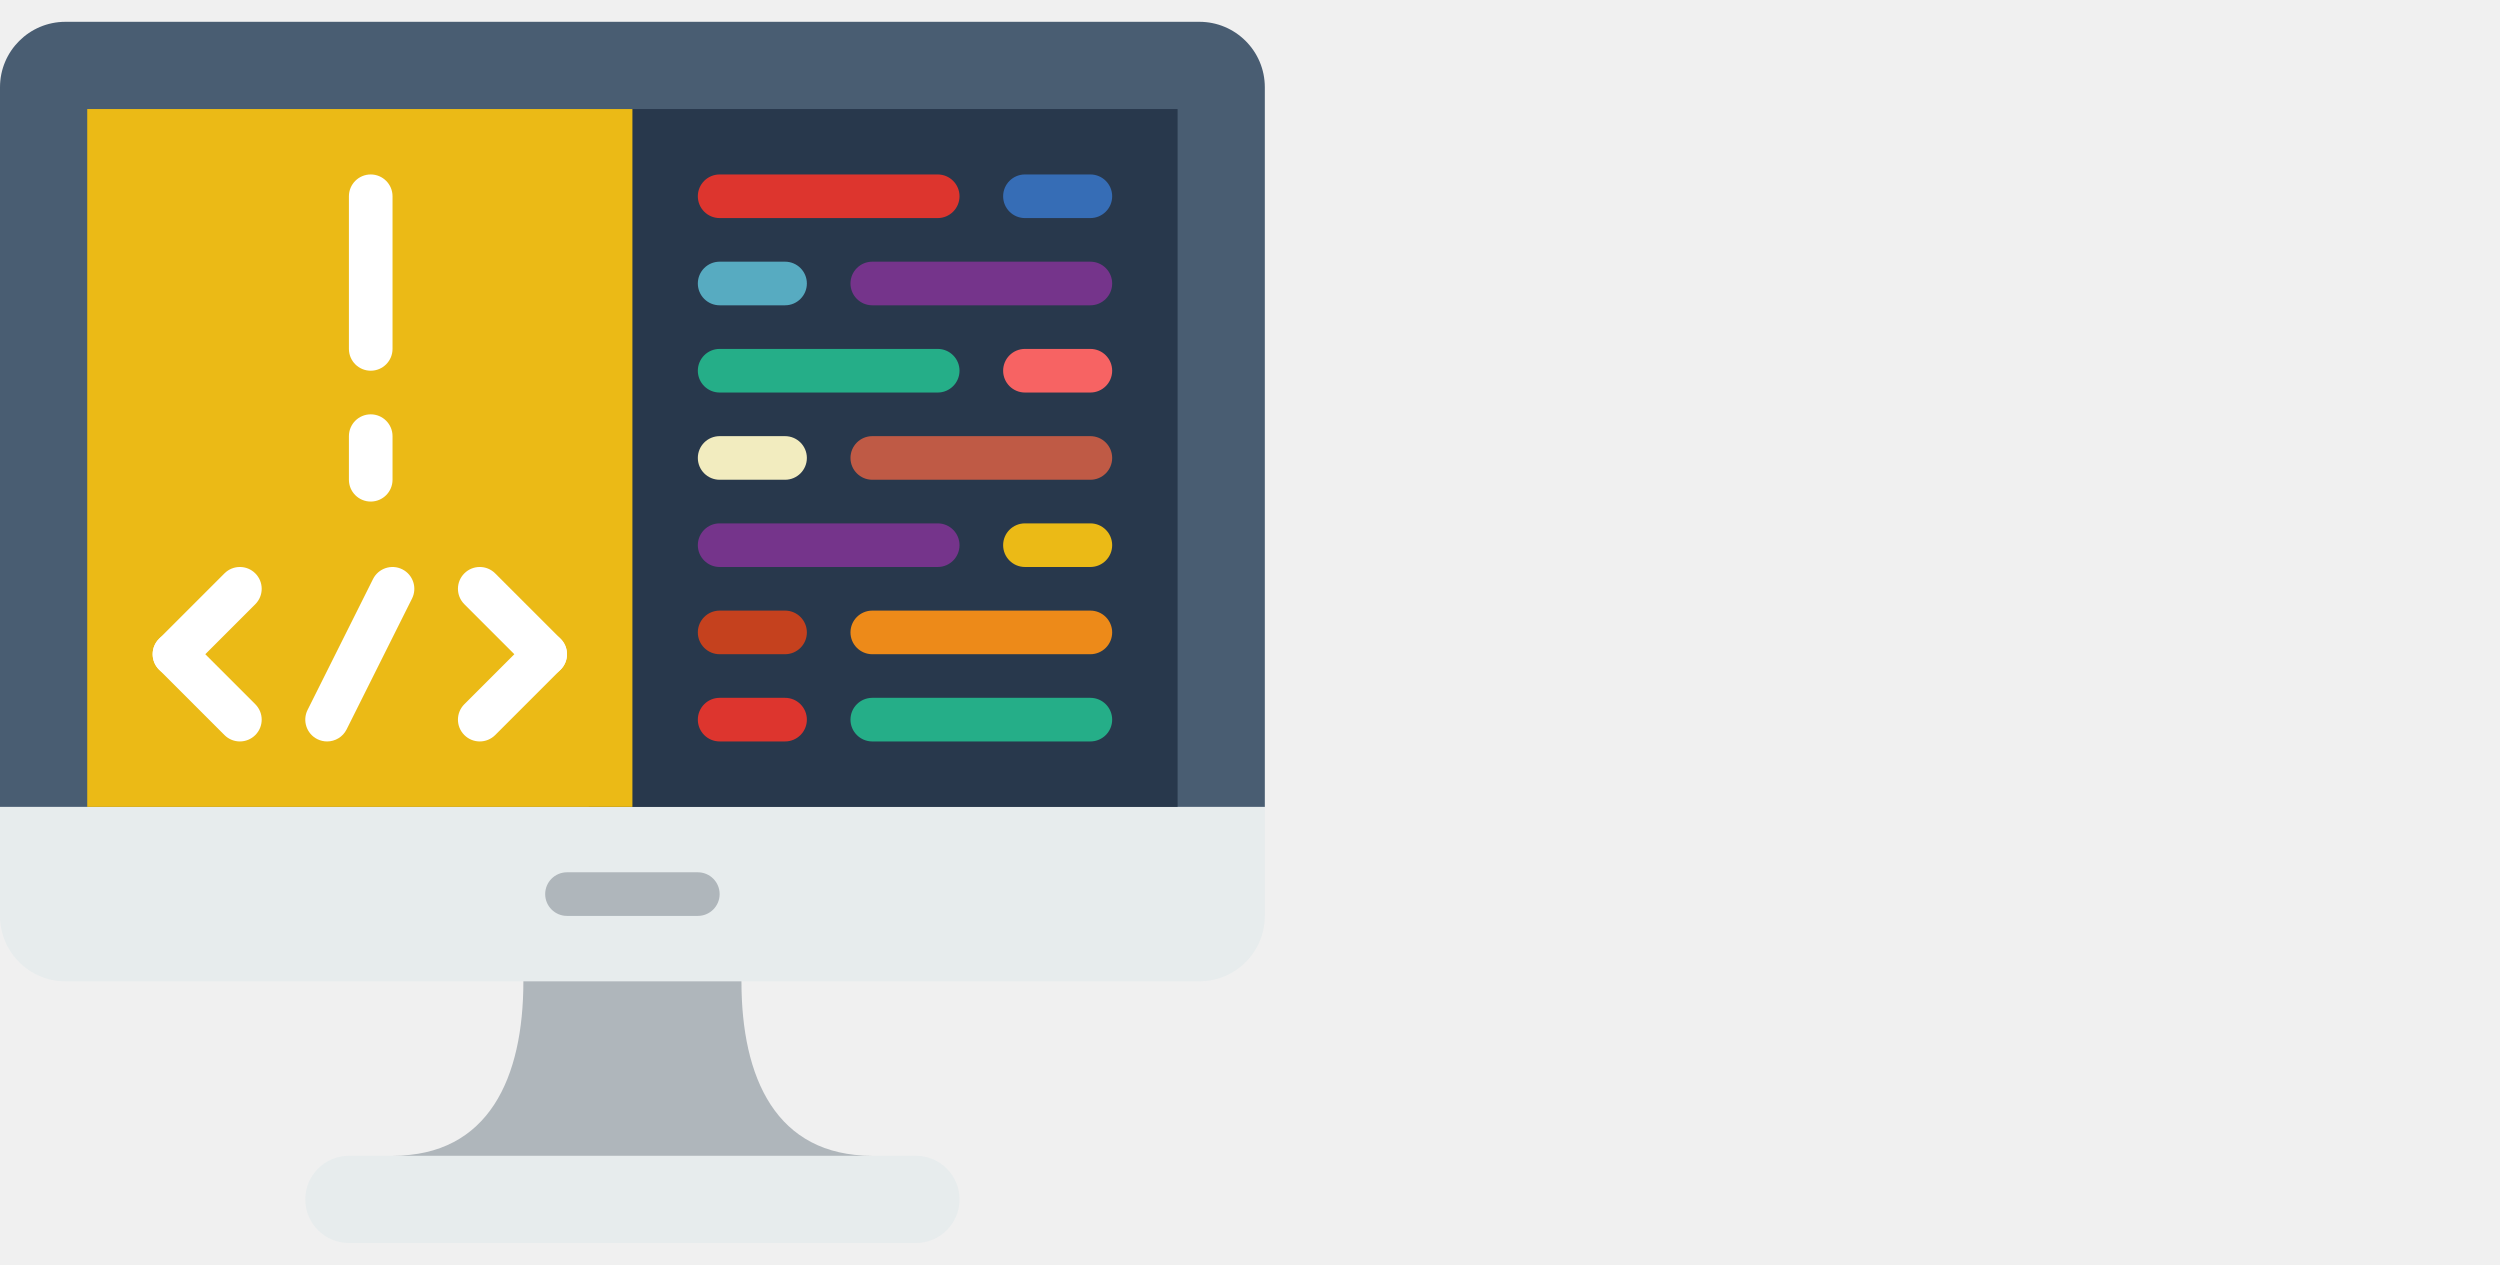
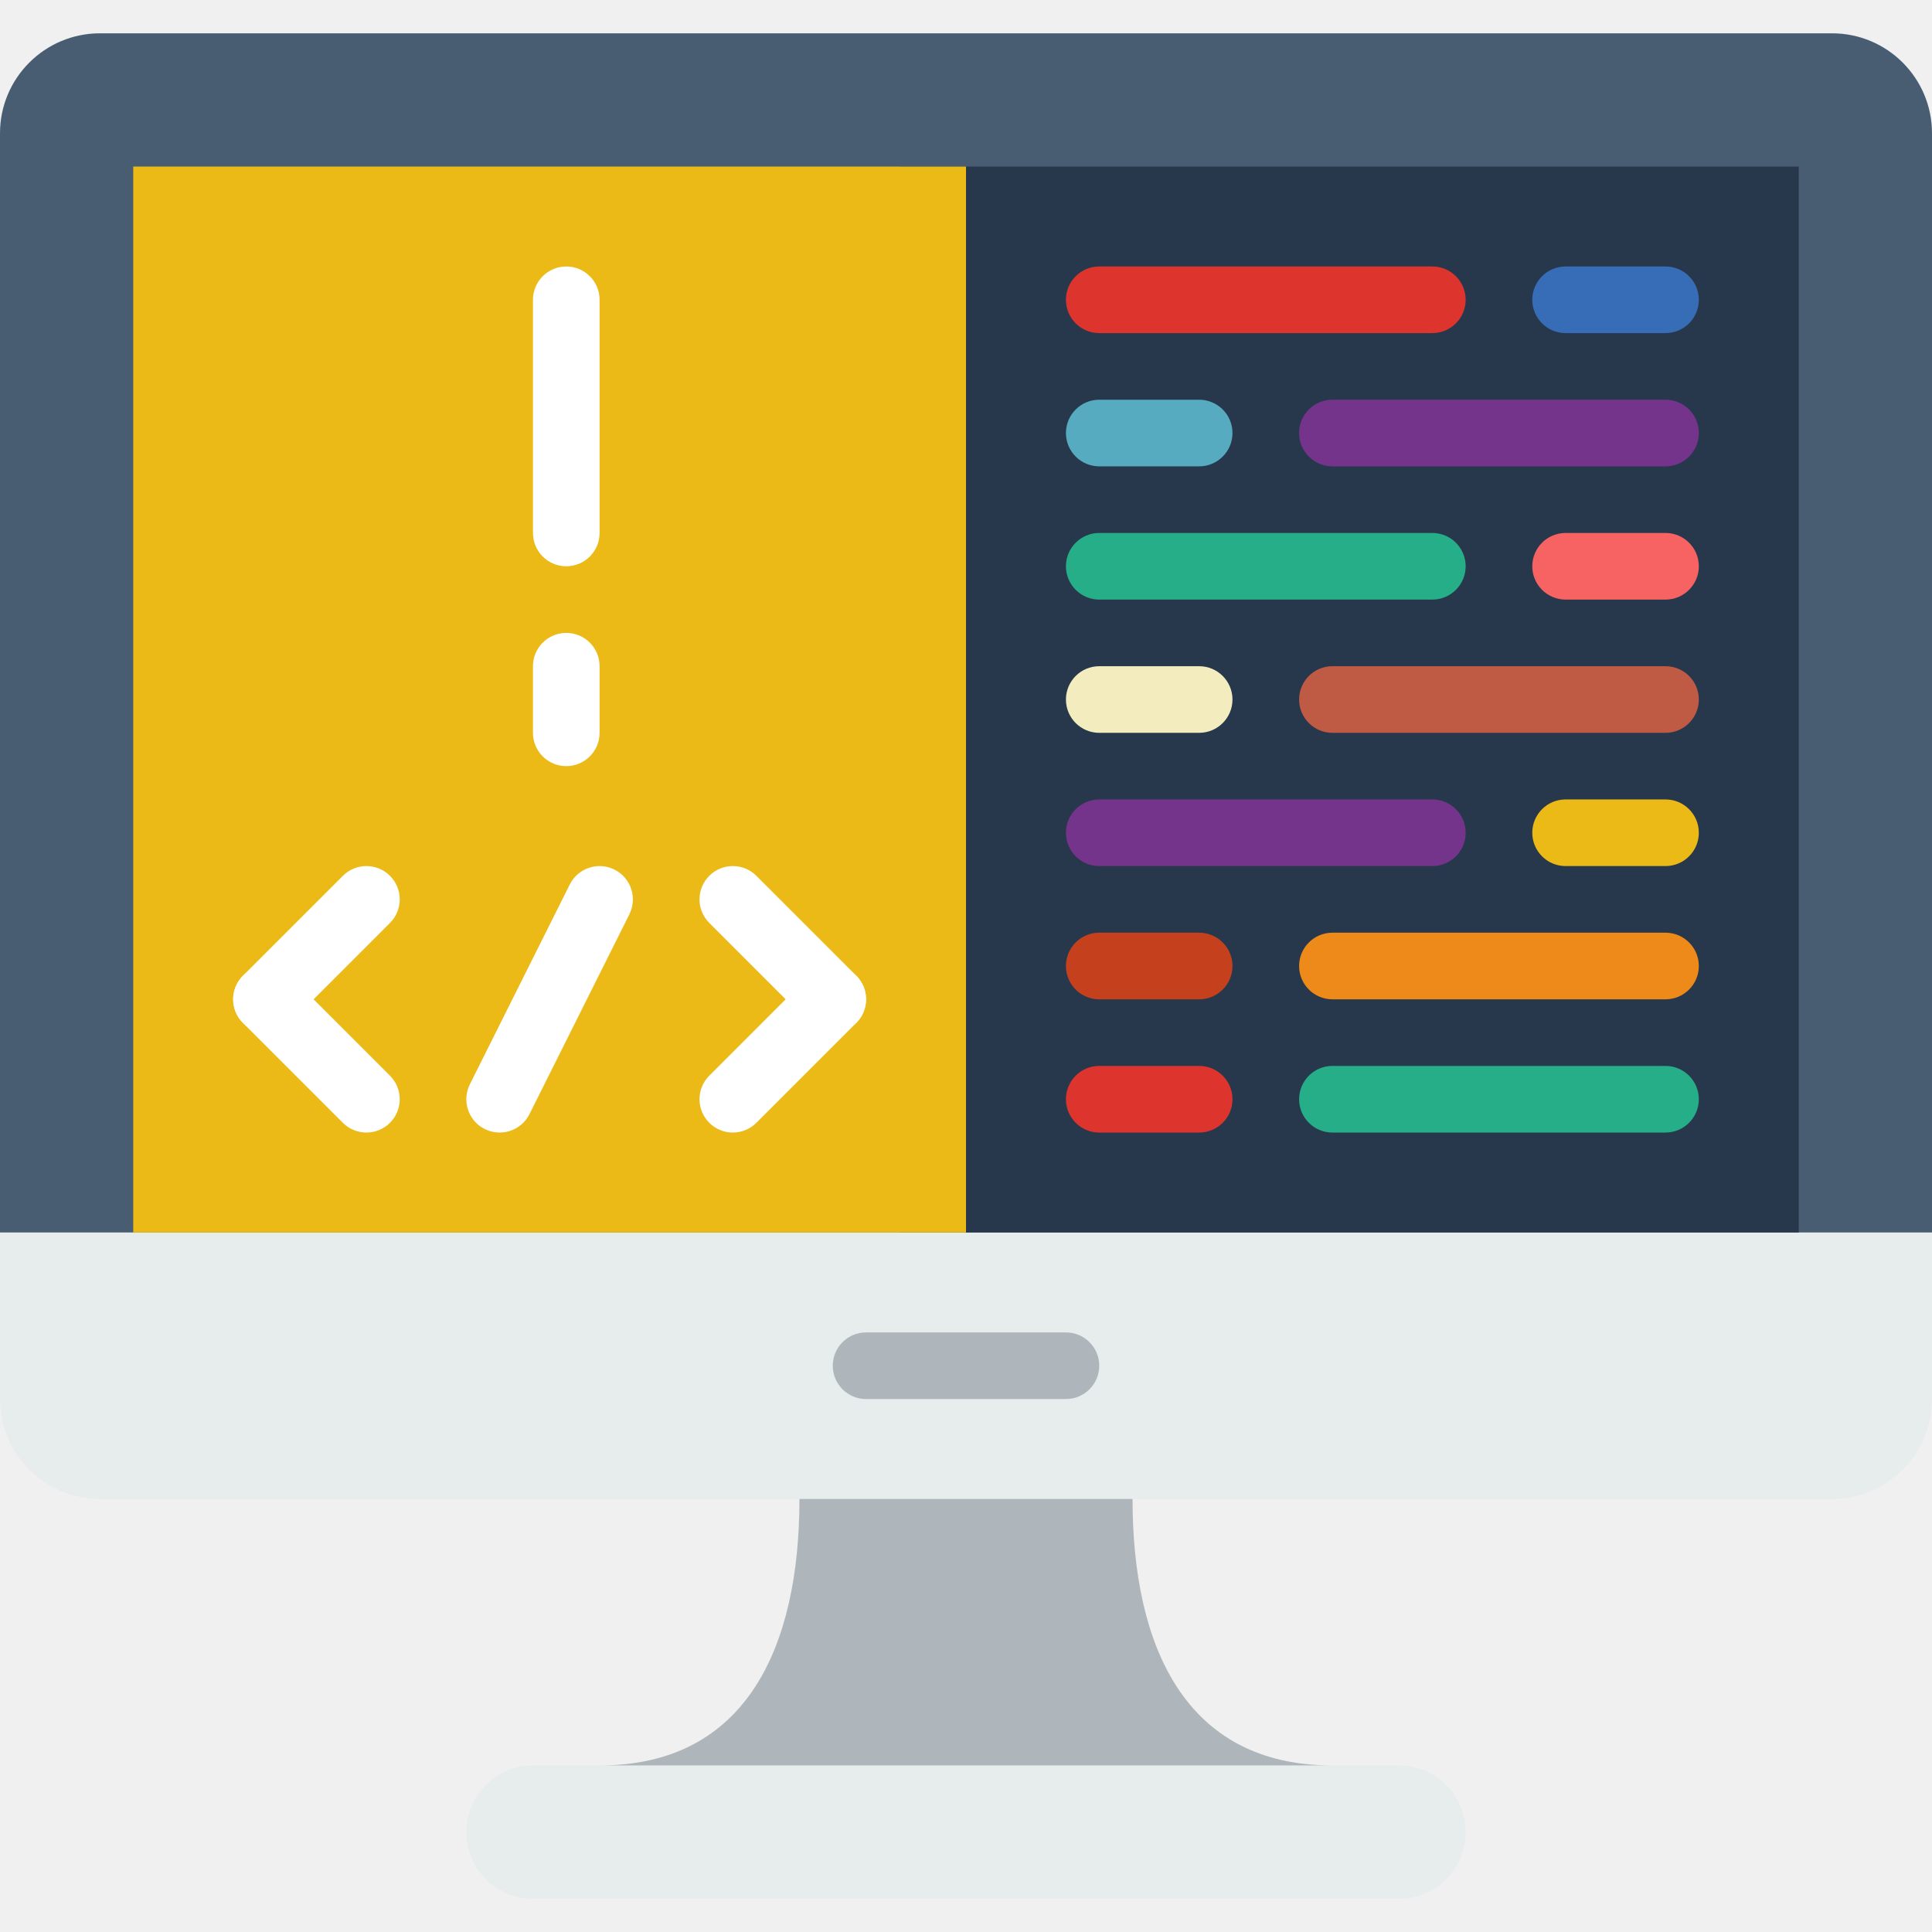
- <svg xmlns="http://www.w3.org/2000/svg" version="1.1" id="Capa_1" x="0px" y="0px" viewBox="0 0 1012 512" style="enable-background:new 0 0 512 512;" xml:space="preserve">
+ <svg xmlns="http://www.w3.org/2000/svg" version="1.1" id="Capa_1" x="0px" y="0px" viewBox="0 0 512 512" style="enable-background:new 0 0 512 512;" xml:space="preserve">
  <path style="fill:#E7ECED;" d="M370.759,503.172H141.241c-9.754,0-17.655-7.901-17.655-17.655l0,0  c0-9.754,7.901-17.655,17.655-17.655h229.517c9.754,0,17.655,7.901,17.655,17.655l0,0  C388.414,495.272,380.513,503.172,370.759,503.172z" />
  <path style="fill:#AFB6BB;" d="M300.138,397.241v-17.655h-88.276v17.655c0,39.036-13.93,70.621-52.966,70.621h194.207  C314.068,467.862,300.138,436.277,300.138,397.241z" />
  <path style="fill:#E7ECED;" d="M485.508,397.241H26.492C11.864,397.241,0,385.377,0,370.75v-52.957h512v52.957  C512,385.377,500.136,397.241,485.508,397.241z" />
  <path style="fill:#AFB6BB;" d="M282.483,370.759h-52.966c-4.873,0-8.828-3.955-8.828-8.828s3.955-8.828,8.828-8.828h52.966  c4.873,0,8.828,3.955,8.828,8.828S287.356,370.759,282.483,370.759z" />
  <path style="fill:#495D72;" d="M441.379,8.828H70.621H26.492C11.864,8.828,0,20.692,0,35.319v291.302h70.621h132.414h105.931  h132.414H512V35.319c0-14.627-11.864-26.492-26.492-26.492H441.379z" />
  <rect x="238.345" y="44.138" style="fill:#28384C;" width="238.345" height="282.483" />
  <rect x="35.31" y="44.138" style="fill:#EBBA16;" width="220.69" height="282.483" />
  <g>
    <path style="fill:#FFFFFF;" d="M132.405,300.138c-1.324,0-2.675-0.3-3.946-0.927c-4.361-2.18-6.126-7.486-3.946-11.847   l26.483-52.965c2.18-4.361,7.495-6.126,11.847-3.946c4.361,2.18,6.126,7.486,3.946,11.847l-26.483,52.965   C138.761,298.355,135.645,300.138,132.405,300.138z" />
    <path style="fill:#FFFFFF;" d="M70.621,273.655c-2.26,0-4.52-0.865-6.241-2.586c-3.452-3.452-3.452-9.031,0-12.482l26.483-26.483   c3.443-3.452,9.039-3.452,12.482,0c3.452,3.452,3.452,9.031,0,12.482l-26.483,26.483C75.14,272.79,72.881,273.655,70.621,273.655z" />
    <path style="fill:#FFFFFF;" d="M97.103,300.138c-2.26,0-4.52-0.865-6.241-2.586L64.38,271.069c-3.452-3.452-3.452-9.031,0-12.482   c3.443-3.452,9.039-3.452,12.482,0l26.483,26.483c3.452,3.452,3.452,9.031,0,12.482C101.623,299.273,99.363,300.138,97.103,300.138   z" />
    <path style="fill:#FFFFFF;" d="M220.69,273.655c-2.26,0-4.52-0.865-6.241-2.586l-26.483-26.483c-3.452-3.452-3.452-9.031,0-12.482   c3.443-3.452,9.039-3.452,12.482,0l26.483,26.483c3.452,3.452,3.452,9.031,0,12.482C225.209,272.79,222.95,273.655,220.69,273.655z   " />
    <path style="fill:#FFFFFF;" d="M194.207,300.138c-2.26,0-4.52-0.865-6.241-2.586c-3.452-3.452-3.452-9.031,0-12.482l26.483-26.483   c3.443-3.452,9.039-3.452,12.482,0c3.452,3.452,3.452,9.031,0,12.482l-26.483,26.483   C198.727,299.273,196.467,300.138,194.207,300.138z" />
    <path style="fill:#FFFFFF;" d="M150.069,150.069c-4.873,0-8.828-3.955-8.828-8.828V79.448c0-4.873,3.955-8.828,8.828-8.828   c4.873,0,8.828,3.955,8.828,8.828v61.793C158.897,146.114,154.942,150.069,150.069,150.069z" />
    <path style="fill:#FFFFFF;" d="M150.069,203.034c-4.873,0-8.828-3.955-8.828-8.828v-17.655c0-4.873,3.955-8.828,8.828-8.828   c4.873,0,8.828,3.955,8.828,8.828v17.655C158.897,199.08,154.942,203.034,150.069,203.034z" />
  </g>
  <path style="fill:#DD352E;" d="M379.586,88.276H291.31c-4.873,0-8.828-3.955-8.828-8.828c0-4.873,3.955-8.828,8.828-8.828h88.276  c4.873,0,8.828,3.955,8.828,8.828C388.414,84.321,384.459,88.276,379.586,88.276z" />
  <path style="fill:#366DB6;" d="M441.379,88.276h-26.483c-4.873,0-8.828-3.955-8.828-8.828c0-4.873,3.955-8.828,8.828-8.828h26.483  c4.873,0,8.828,3.955,8.828,8.828C450.207,84.321,446.252,88.276,441.379,88.276z" />
  <path style="fill:#75348B;" d="M441.379,123.586h-88.276c-4.873,0-8.828-3.955-8.828-8.828s3.955-8.828,8.828-8.828h88.276  c4.873,0,8.828,3.955,8.828,8.828S446.252,123.586,441.379,123.586z" />
  <path style="fill:#57ABC1;" d="M317.793,123.586H291.31c-4.873,0-8.828-3.955-8.828-8.828s3.955-8.828,8.828-8.828h26.483  c4.873,0,8.828,3.955,8.828,8.828S322.666,123.586,317.793,123.586z" />
  <path style="fill:#25AE88;" d="M379.586,158.897H291.31c-4.873,0-8.828-3.955-8.828-8.828c0-4.873,3.955-8.828,8.828-8.828h88.276  c4.873,0,8.828,3.955,8.828,8.828C388.414,154.942,384.459,158.897,379.586,158.897z" />
  <path style="fill:#F76363;" d="M441.379,158.897h-26.483c-4.873,0-8.828-3.955-8.828-8.828c0-4.873,3.955-8.828,8.828-8.828h26.483  c4.873,0,8.828,3.955,8.828,8.828C450.207,154.942,446.252,158.897,441.379,158.897z" />
  <path style="fill:#BF5A45;" d="M441.379,194.207h-88.276c-4.873,0-8.828-3.955-8.828-8.828c0-4.873,3.955-8.828,8.828-8.828h88.276  c4.873,0,8.828,3.955,8.828,8.828C450.207,190.252,446.252,194.207,441.379,194.207z" />
  <path style="fill:#F2ECBF;" d="M317.793,194.207H291.31c-4.873,0-8.828-3.955-8.828-8.828c0-4.873,3.955-8.828,8.828-8.828h26.483  c4.873,0,8.828,3.955,8.828,8.828C326.621,190.252,322.666,194.207,317.793,194.207z" />
  <path style="fill:#25AE88;" d="M441.379,300.138h-88.276c-4.873,0-8.828-3.955-8.828-8.828c0-4.873,3.955-8.828,8.828-8.828h88.276  c4.873,0,8.828,3.955,8.828,8.828C450.207,296.183,446.252,300.138,441.379,300.138z" />
  <path style="fill:#DD352E;" d="M317.793,300.138H291.31c-4.873,0-8.828-3.955-8.828-8.828c0-4.873,3.955-8.828,8.828-8.828h26.483  c4.873,0,8.828,3.955,8.828,8.828C326.621,296.183,322.666,300.138,317.793,300.138z" />
  <path style="fill:#75348B;" d="M379.586,229.517H291.31c-4.873,0-8.828-3.955-8.828-8.828c0-4.873,3.955-8.828,8.828-8.828h88.276  c4.873,0,8.828,3.955,8.828,8.828C388.414,225.562,384.459,229.517,379.586,229.517z" />
  <path style="fill:#EBBA16;" d="M441.379,229.517h-26.483c-4.873,0-8.828-3.955-8.828-8.828c0-4.873,3.955-8.828,8.828-8.828h26.483  c4.873,0,8.828,3.955,8.828,8.828C450.207,225.562,446.252,229.517,441.379,229.517z" />
  <path style="fill:#ED8A19;" d="M441.379,264.828h-88.276c-4.873,0-8.828-3.955-8.828-8.828s3.955-8.828,8.828-8.828h88.276  c4.873,0,8.828,3.955,8.828,8.828S446.252,264.828,441.379,264.828z" />
  <path style="fill:#C5411E;" d="M317.793,264.828H291.31c-4.873,0-8.828-3.955-8.828-8.828s3.955-8.828,8.828-8.828h26.483  c4.873,0,8.828,3.955,8.828,8.828S322.666,264.828,317.793,264.828z" />
  <g>
</g>
  <g>
</g>
  <g>
</g>
  <g>
</g>
  <g>
</g>
  <g>
</g>
  <g>
</g>
  <g>
</g>
  <g>
</g>
  <g>
</g>
  <g>
</g>
  <g>
</g>
  <g>
</g>
  <g>
</g>
  <g>
</g>
</svg>
